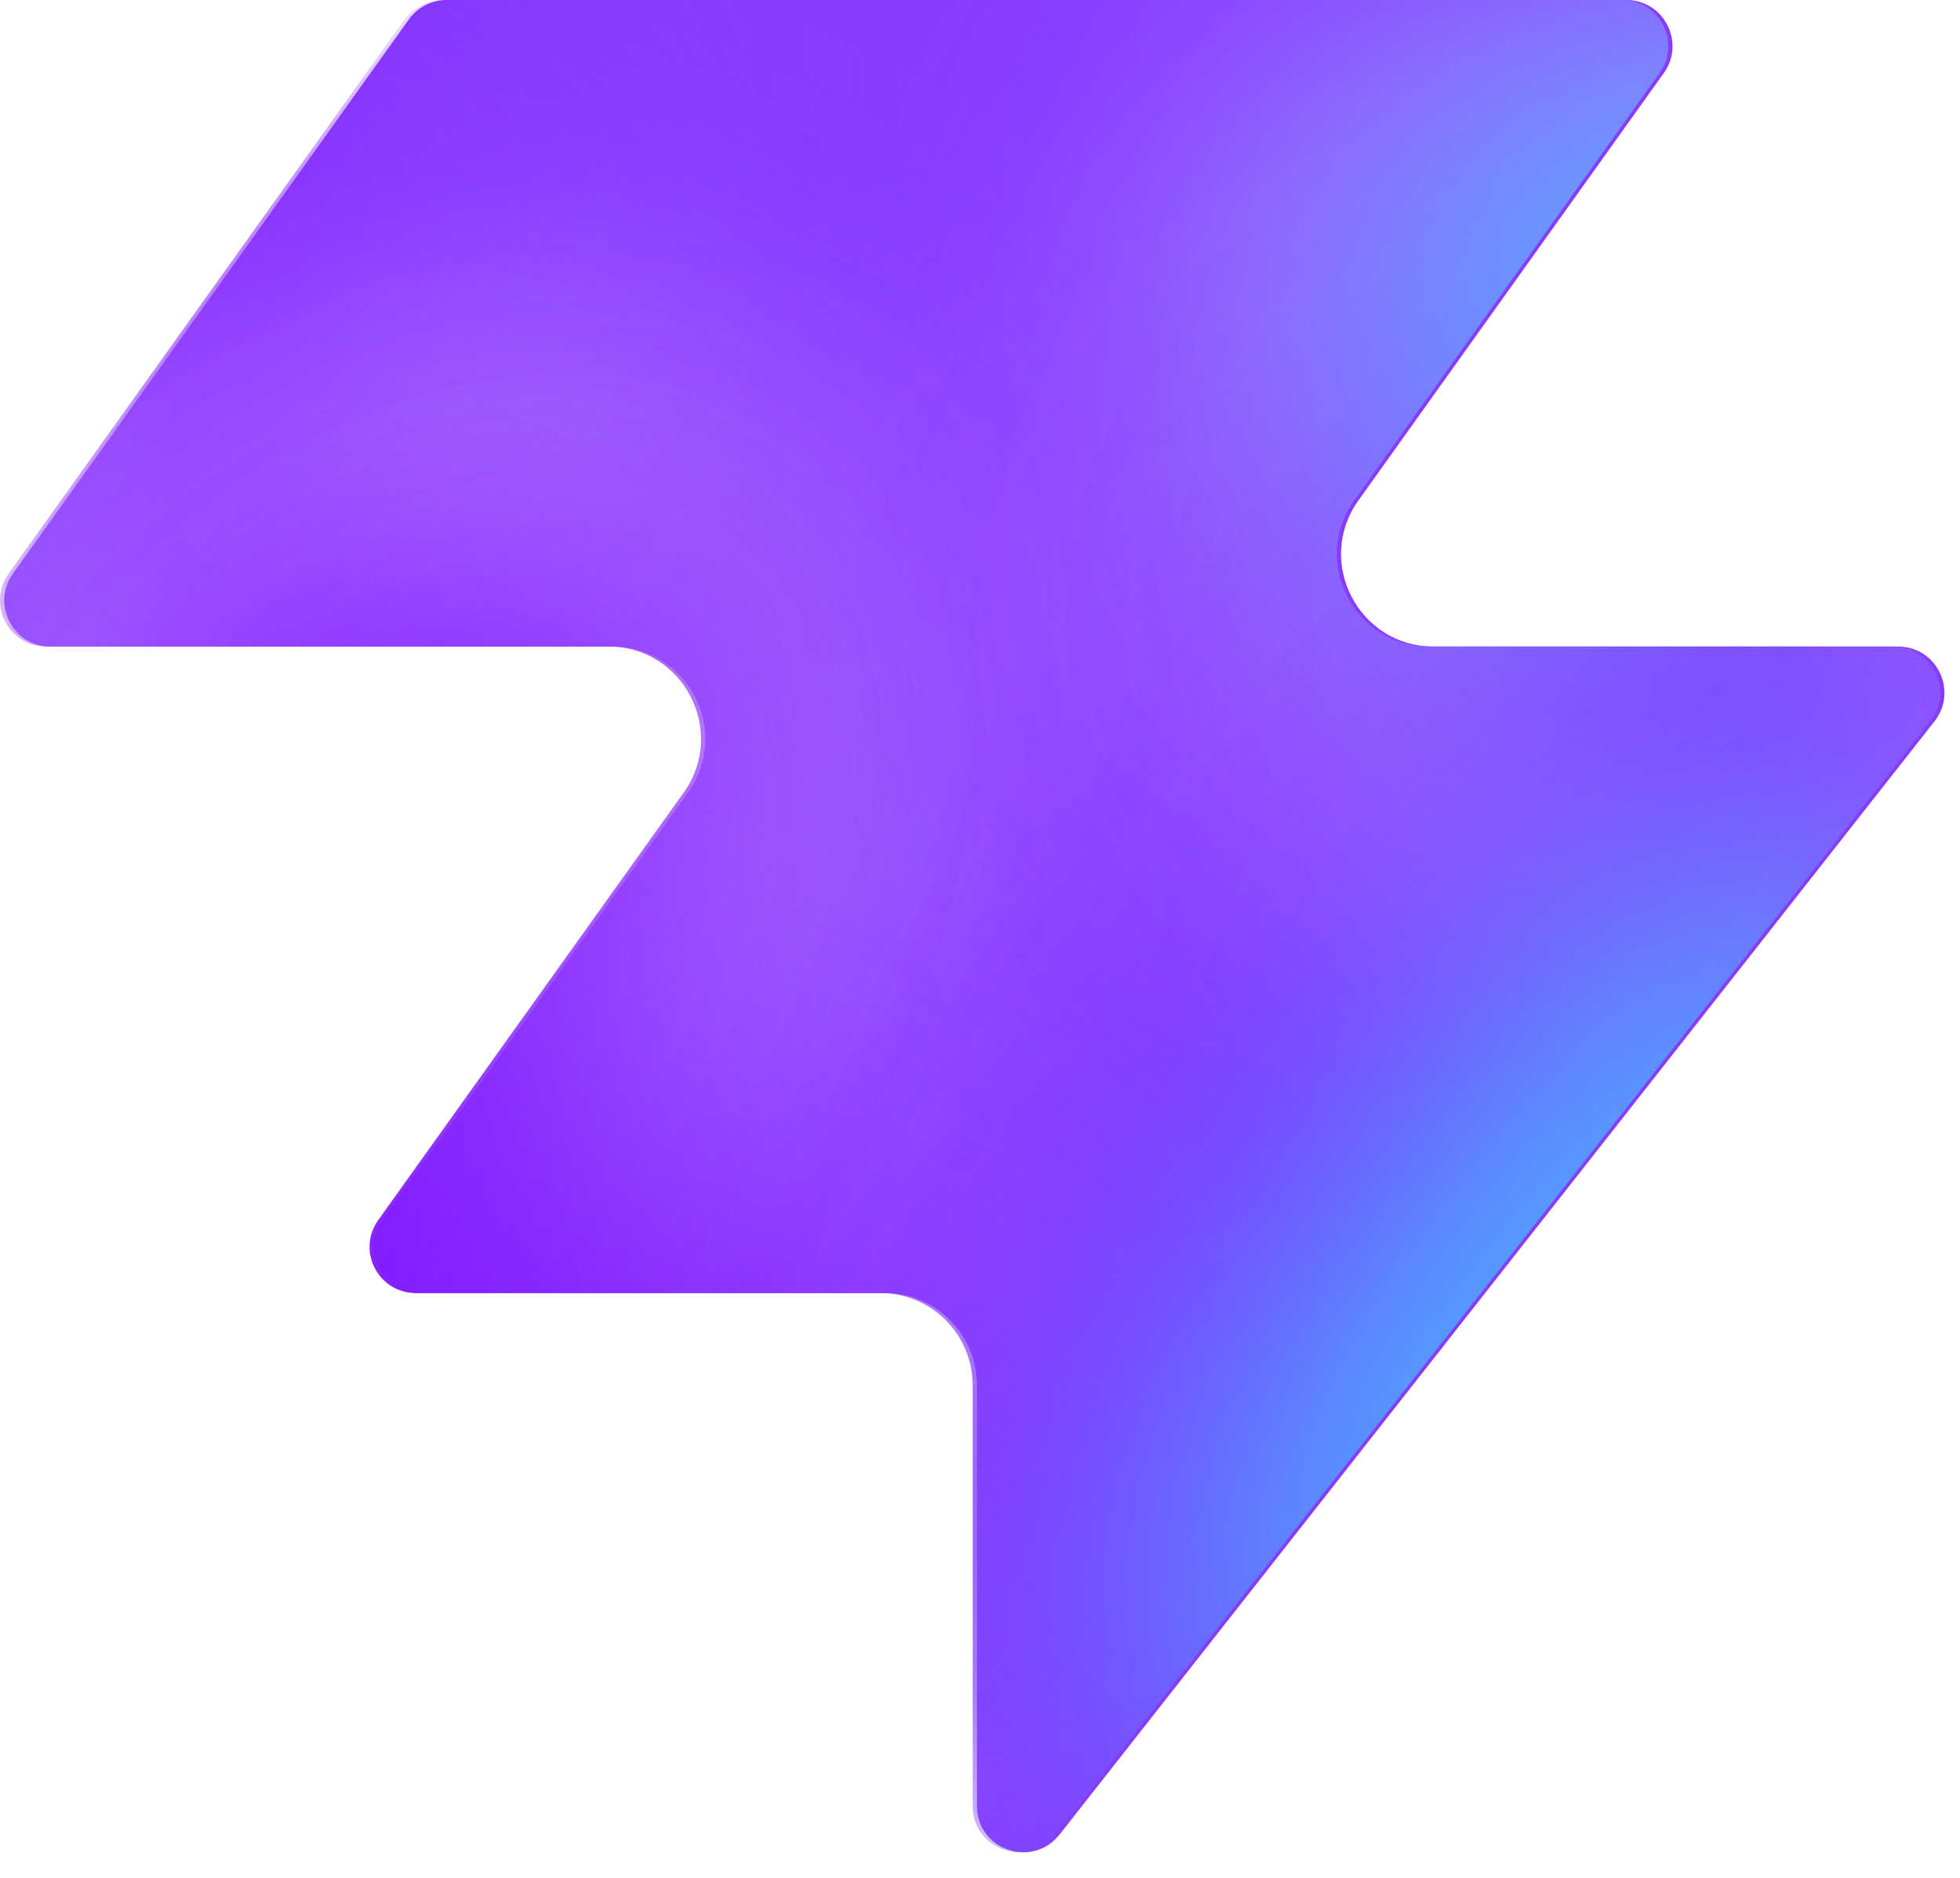
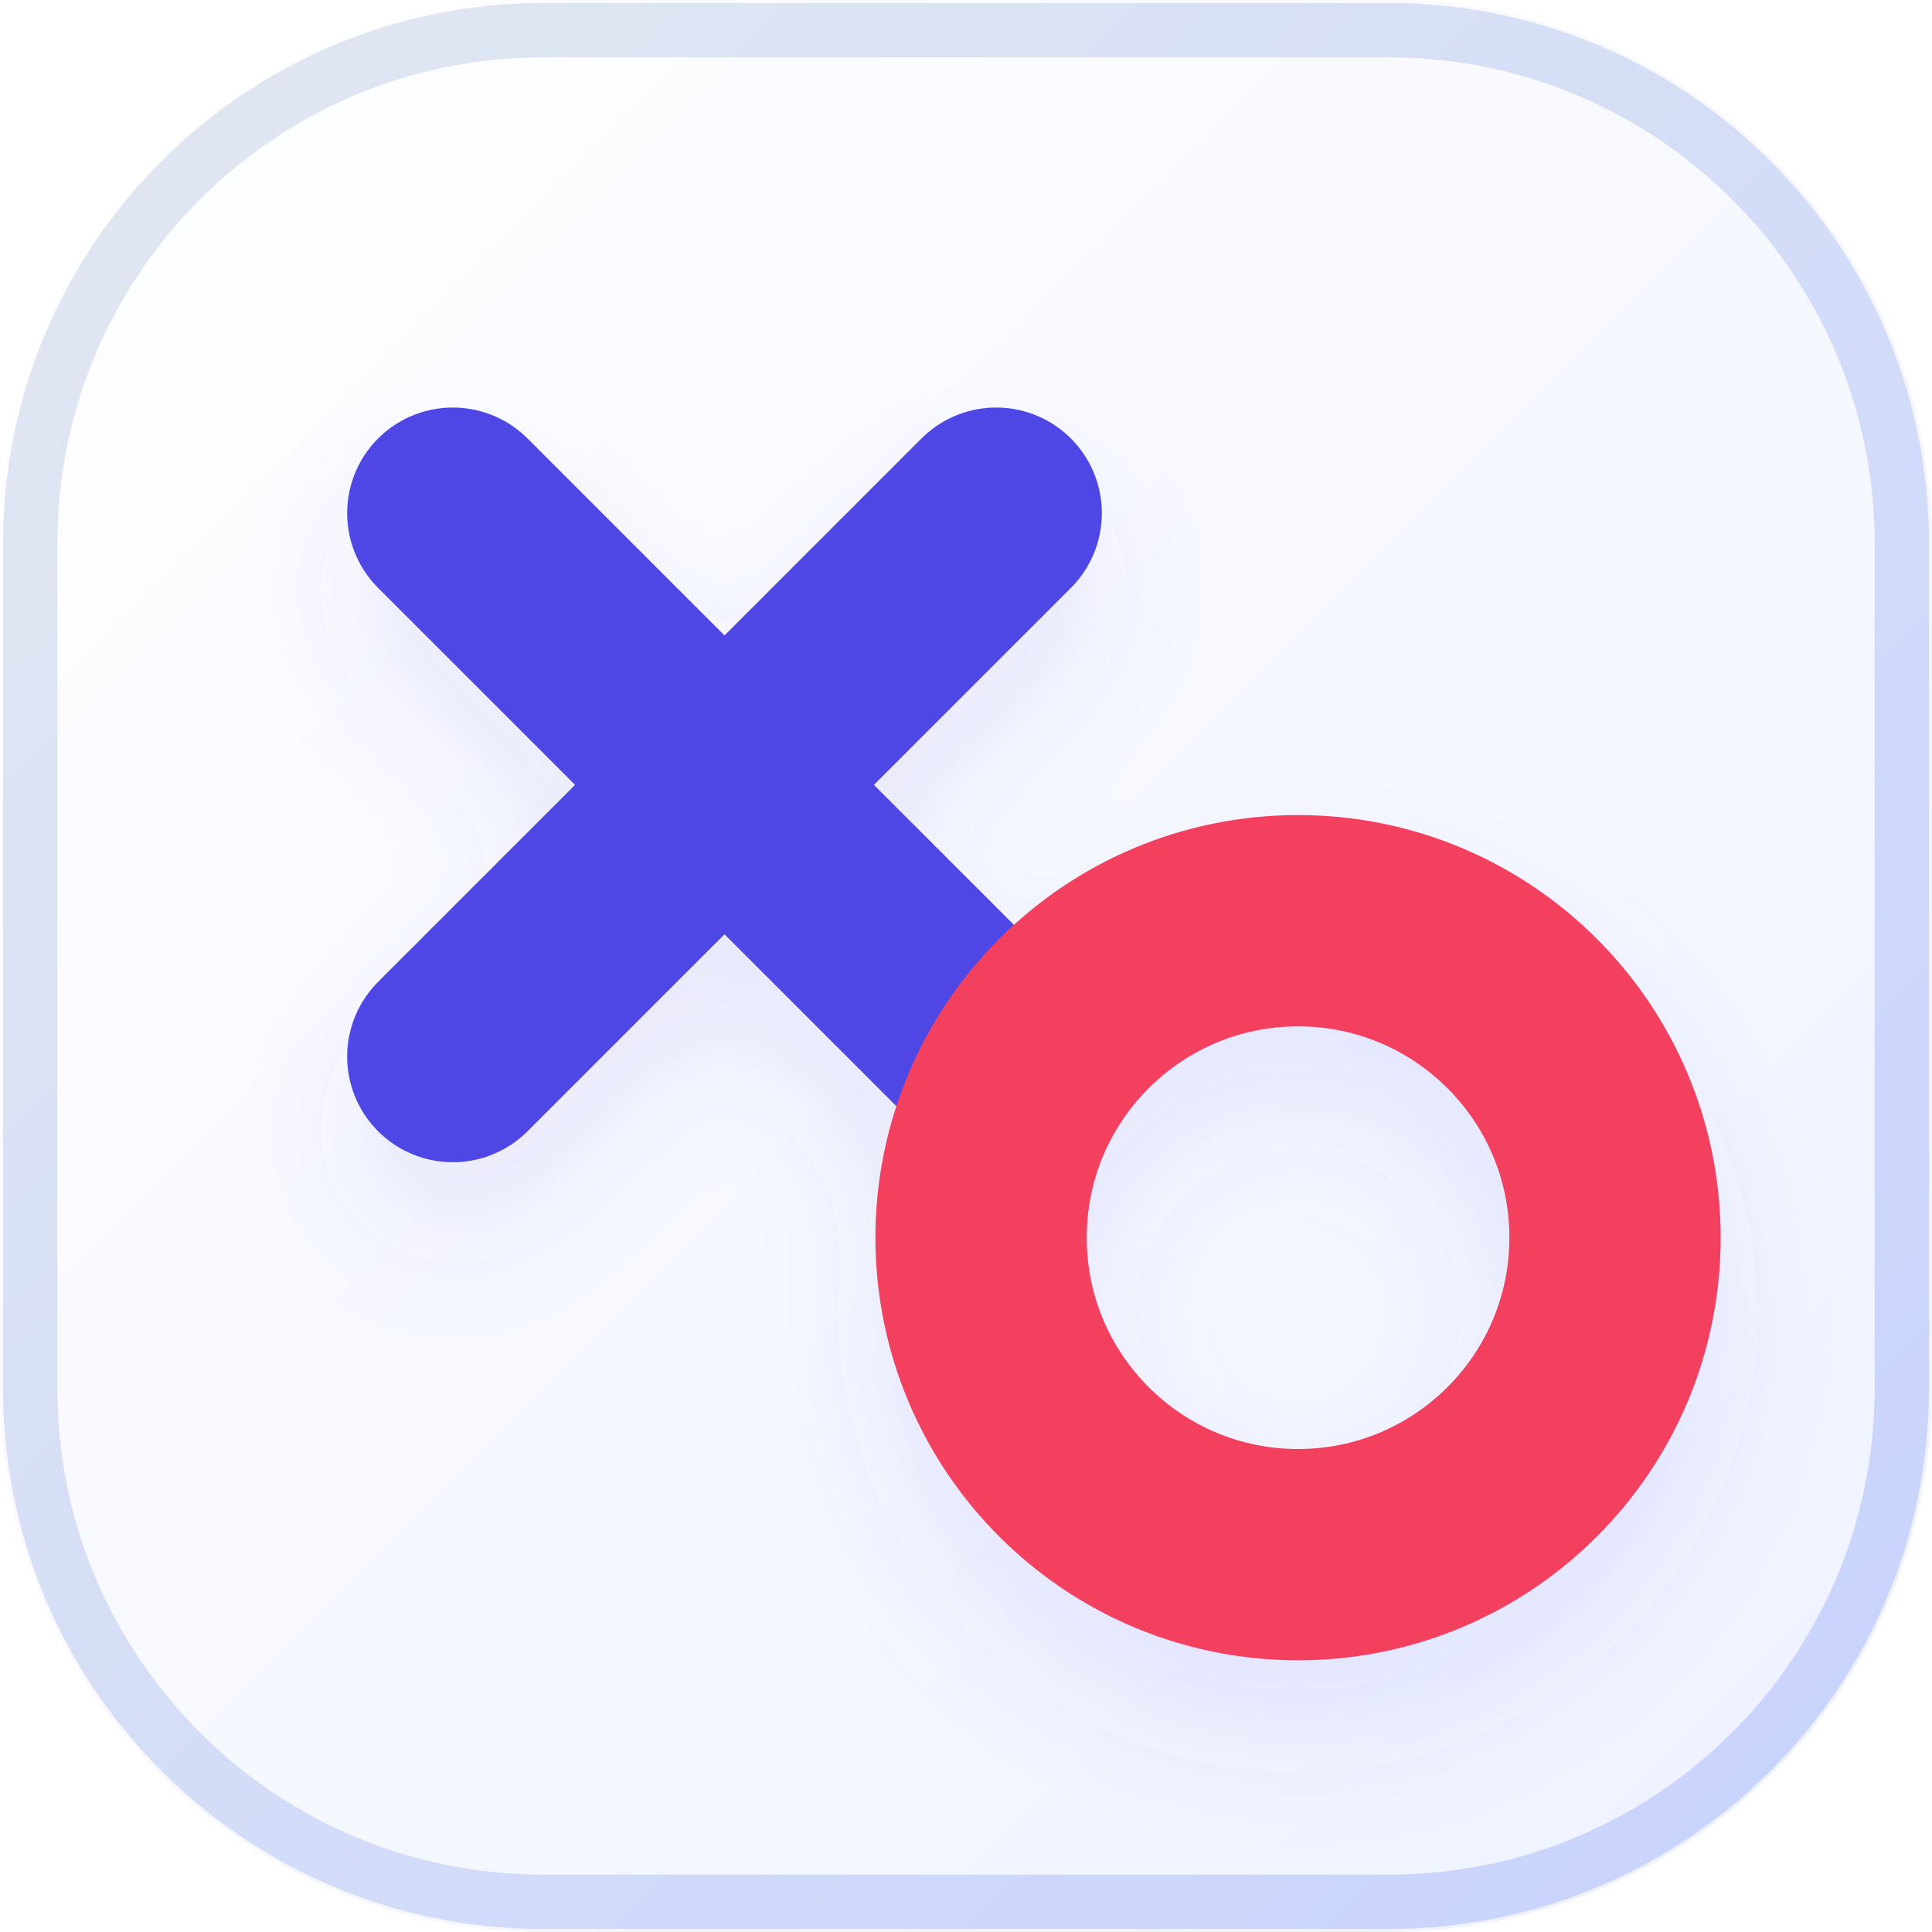
- <svg xmlns="http://www.w3.org/2000/svg" width="48" height="46" fill="none" viewBox="0 0 48 46">
-   <path fill="#863bff" d="M25.946 44.938c-.664.845-2.021.375-2.021-.698V33.937a2.26 2.26 0 0 0-2.262-2.262H10.287c-.92 0-1.456-1.04-.92-1.788l7.48-10.471c1.07-1.497 0-3.578-1.842-3.578H1.237c-.92 0-1.456-1.04-.92-1.788L10.013.474c.214-.297.556-.474.92-.474h28.894c.92 0 1.456 1.04.92 1.788l-7.48 10.471c-1.07 1.498 0 3.579 1.842 3.579h11.377c.943 0 1.473 1.088.89 1.83L25.947 44.94z" style="fill:#863bff;fill:color(display-p3 .525 .23 1);fill-opacity:1" />
-   <mask id="a" width="48" height="46" x="0" y="0" maskUnits="userSpaceOnUse" style="mask-type:alpha">
-     <path fill="#000" d="M25.842 44.938c-.664.844-2.021.375-2.021-.698V33.937a2.26 2.26 0 0 0-2.262-2.262H10.183c-.92 0-1.456-1.04-.92-1.788l7.48-10.471c1.07-1.498 0-3.579-1.842-3.579H1.133c-.92 0-1.456-1.04-.92-1.787L9.91.473c.214-.297.556-.474.92-.474h28.894c.92 0 1.456 1.04.92 1.788l-7.48 10.471c-1.07 1.498 0 3.578 1.842 3.578h11.377c.943 0 1.473 1.088.89 1.832L25.843 44.94z" style="fill:#000;fill-opacity:1" />
-   </mask>
-   <g mask="url(#a)">
-     <g filter="url(#b)">
-       <ellipse cx="5.508" cy="14.704" fill="#ede6ff" rx="5.508" ry="14.704" style="fill:#ede6ff;fill:color(display-p3 .927 .903 1);fill-opacity:1" transform="matrix(.00324 1 1 -.00324 -4.47 31.516)" />
-     </g>
-     <g filter="url(#c)">
-       <ellipse cx="10.399" cy="29.851" fill="#ede6ff" rx="10.399" ry="29.851" style="fill:#ede6ff;fill:color(display-p3 .927 .903 1);fill-opacity:1" transform="matrix(.00324 1 1 -.00324 -39.328 7.883)" />
-     </g>
-     <g filter="url(#d)">
-       <ellipse cx="5.508" cy="30.487" fill="#7e14ff" rx="5.508" ry="30.487" style="fill:#7e14ff;fill:color(display-p3 .492 .077 1);fill-opacity:1" transform="rotate(89.814 -25.913 -14.639)scale(1 -1)" />
-     </g>
-     <g filter="url(#e)">
-       <ellipse cx="5.508" cy="30.599" fill="#7e14ff" rx="5.508" ry="30.599" style="fill:#7e14ff;fill:color(display-p3 .492 .077 1);fill-opacity:1" transform="rotate(89.814 -32.644 -3.334)scale(1 -1)" />
-     </g>
-     <g filter="url(#f)">
-       <ellipse cx="5.508" cy="30.599" fill="#7e14ff" rx="5.508" ry="30.599" style="fill:#7e14ff;fill:color(display-p3 .492 .077 1);fill-opacity:1" transform="matrix(.00324 1 1 -.00324 -34.34 30.47)" />
-     </g>
-     <g filter="url(#g)">
-       <ellipse cx="14.072" cy="22.078" fill="#ede6ff" rx="14.072" ry="22.078" style="fill:#ede6ff;fill:color(display-p3 .927 .903 1);fill-opacity:1" transform="rotate(93.35 24.506 48.493)scale(-1 1)" />
-     </g>
-     <g filter="url(#h)">
-       <ellipse cx="3.47" cy="21.501" fill="#7e14ff" rx="3.47" ry="21.501" style="fill:#7e14ff;fill:color(display-p3 .492 .077 1);fill-opacity:1" transform="rotate(89.009 28.708 47.59)scale(-1 1)" />
-     </g>
-     <g filter="url(#i)">
-       <ellipse cx="3.47" cy="21.501" fill="#7e14ff" rx="3.47" ry="21.501" style="fill:#7e14ff;fill:color(display-p3 .492 .077 1);fill-opacity:1" transform="rotate(89.009 28.708 47.59)scale(-1 1)" />
-     </g>
-     <g filter="url(#j)">
-       <ellipse cx=".387" cy="8.972" fill="#7e14ff" rx="4.407" ry="29.108" style="fill:#7e14ff;fill:color(display-p3 .492 .077 1);fill-opacity:1" transform="rotate(39.51 .387 8.972)" />
-     </g>
-     <g filter="url(#k)">
-       <ellipse cx="47.523" cy="-6.092" fill="#7e14ff" rx="4.407" ry="29.108" style="fill:#7e14ff;fill:color(display-p3 .492 .077 1);fill-opacity:1" transform="rotate(37.892 47.523 -6.092)" />
-     </g>
-     <g filter="url(#l)">
-       <ellipse cx="41.412" cy="6.333" fill="#47bfff" rx="5.971" ry="9.665" style="fill:#47bfff;fill:color(display-p3 .28 .748 1);fill-opacity:1" transform="rotate(37.892 41.412 6.333)" />
-     </g>
-     <g filter="url(#m)">
-       <ellipse cx="-1.879" cy="38.332" fill="#7e14ff" rx="4.407" ry="29.108" style="fill:#7e14ff;fill:color(display-p3 .492 .077 1);fill-opacity:1" transform="rotate(37.892 -1.88 38.332)" />
-     </g>
-     <g filter="url(#n)">
-       <ellipse cx="-1.879" cy="38.332" fill="#7e14ff" rx="4.407" ry="29.108" style="fill:#7e14ff;fill:color(display-p3 .492 .077 1);fill-opacity:1" transform="rotate(37.892 -1.88 38.332)" />
-     </g>
-     <g filter="url(#o)">
-       <ellipse cx="35.651" cy="29.907" fill="#7e14ff" rx="4.407" ry="29.108" style="fill:#7e14ff;fill:color(display-p3 .492 .077 1);fill-opacity:1" transform="rotate(37.892 35.651 29.907)" />
-     </g>
-     <g filter="url(#p)">
-       <ellipse cx="38.418" cy="32.4" fill="#47bfff" rx="5.971" ry="15.297" style="fill:#47bfff;fill:color(display-p3 .28 .748 1);fill-opacity:1" transform="rotate(37.892 38.418 32.4)" />
-     </g>
-   </g>
+ <svg xmlns="http://www.w3.org/2000/svg" viewBox="0 0 64 64" fill="none">
+   <rect width="64" height="64" rx="18" fill="url(#bg-gradient)" />
+   <rect x="1" y="1" width="62" height="62" rx="17" stroke="url(#border-gradient)" stroke-width="1.8" />
  <defs>
-     <filter id="b" width="60.045" height="41.654" x="-19.77" y="16.149" color-interpolation-filters="sRGB" filterUnits="userSpaceOnUse">
-       <feFlood flood-opacity="0" result="BackgroundImageFix" />
-       <feBlend in="SourceGraphic" in2="BackgroundImageFix" result="shape" />
-       <feGaussianBlur result="effect1_foregroundBlur_2002_17158" stdDeviation="7.659" />
-     </filter>
-     <filter id="c" width="90.34" height="51.437" x="-54.613" y="-7.533" color-interpolation-filters="sRGB" filterUnits="userSpaceOnUse">
-       <feFlood flood-opacity="0" result="BackgroundImageFix" />
-       <feBlend in="SourceGraphic" in2="BackgroundImageFix" result="shape" />
-       <feGaussianBlur result="effect1_foregroundBlur_2002_17158" stdDeviation="7.659" />
-     </filter>
-     <filter id="d" width="79.355" height="29.4" x="-49.64" y="2.03" color-interpolation-filters="sRGB" filterUnits="userSpaceOnUse">
-       <feFlood flood-opacity="0" result="BackgroundImageFix" />
-       <feBlend in="SourceGraphic" in2="BackgroundImageFix" result="shape" />
-       <feGaussianBlur result="effect1_foregroundBlur_2002_17158" stdDeviation="4.596" />
-     </filter>
-     <filter id="e" width="79.579" height="29.4" x="-45.045" y="20.029" color-interpolation-filters="sRGB" filterUnits="userSpaceOnUse">
-       <feFlood flood-opacity="0" result="BackgroundImageFix" />
-       <feBlend in="SourceGraphic" in2="BackgroundImageFix" result="shape" />
-       <feGaussianBlur result="effect1_foregroundBlur_2002_17158" stdDeviation="4.596" />
-     </filter>
-     <filter id="f" width="79.579" height="29.4" x="-43.513" y="21.178" color-interpolation-filters="sRGB" filterUnits="userSpaceOnUse">
-       <feFlood flood-opacity="0" result="BackgroundImageFix" />
-       <feBlend in="SourceGraphic" in2="BackgroundImageFix" result="shape" />
-       <feGaussianBlur result="effect1_foregroundBlur_2002_17158" stdDeviation="4.596" />
-     </filter>
-     <filter id="g" width="74.749" height="58.852" x="15.756" y="-17.901" color-interpolation-filters="sRGB" filterUnits="userSpaceOnUse">
-       <feFlood flood-opacity="0" result="BackgroundImageFix" />
-       <feBlend in="SourceGraphic" in2="BackgroundImageFix" result="shape" />
-       <feGaussianBlur result="effect1_foregroundBlur_2002_17158" stdDeviation="7.659" />
-     </filter>
-     <filter id="h" width="61.377" height="25.362" x="23.548" y="2.284" color-interpolation-filters="sRGB" filterUnits="userSpaceOnUse">
-       <feFlood flood-opacity="0" result="BackgroundImageFix" />
-       <feBlend in="SourceGraphic" in2="BackgroundImageFix" result="shape" />
-       <feGaussianBlur result="effect1_foregroundBlur_2002_17158" stdDeviation="4.596" />
-     </filter>
-     <filter id="i" width="61.377" height="25.362" x="23.548" y="2.284" color-interpolation-filters="sRGB" filterUnits="userSpaceOnUse">
-       <feFlood flood-opacity="0" result="BackgroundImageFix" />
-       <feBlend in="SourceGraphic" in2="BackgroundImageFix" result="shape" />
-       <feGaussianBlur result="effect1_foregroundBlur_2002_17158" stdDeviation="4.596" />
-     </filter>
-     <filter id="j" width="56.045" height="63.649" x="-27.636" y="-22.853" color-interpolation-filters="sRGB" filterUnits="userSpaceOnUse">
-       <feFlood flood-opacity="0" result="BackgroundImageFix" />
-       <feBlend in="SourceGraphic" in2="BackgroundImageFix" result="shape" />
-       <feGaussianBlur result="effect1_foregroundBlur_2002_17158" stdDeviation="4.596" />
-     </filter>
-     <filter id="k" width="54.814" height="64.646" x="20.116" y="-38.415" color-interpolation-filters="sRGB" filterUnits="userSpaceOnUse">
-       <feFlood flood-opacity="0" result="BackgroundImageFix" />
-       <feBlend in="SourceGraphic" in2="BackgroundImageFix" result="shape" />
-       <feGaussianBlur result="effect1_foregroundBlur_2002_17158" stdDeviation="4.596" />
-     </filter>
-     <filter id="l" width="33.541" height="35.313" x="24.641" y="-11.323" color-interpolation-filters="sRGB" filterUnits="userSpaceOnUse">
-       <feFlood flood-opacity="0" result="BackgroundImageFix" />
-       <feBlend in="SourceGraphic" in2="BackgroundImageFix" result="shape" />
-       <feGaussianBlur result="effect1_foregroundBlur_2002_17158" stdDeviation="4.596" />
-     </filter>
-     <filter id="m" width="54.814" height="64.646" x="-29.286" y="6.009" color-interpolation-filters="sRGB" filterUnits="userSpaceOnUse">
-       <feFlood flood-opacity="0" result="BackgroundImageFix" />
-       <feBlend in="SourceGraphic" in2="BackgroundImageFix" result="shape" />
-       <feGaussianBlur result="effect1_foregroundBlur_2002_17158" stdDeviation="4.596" />
-     </filter>
-     <filter id="n" width="54.814" height="64.646" x="-29.286" y="6.009" color-interpolation-filters="sRGB" filterUnits="userSpaceOnUse">
-       <feFlood flood-opacity="0" result="BackgroundImageFix" />
-       <feBlend in="SourceGraphic" in2="BackgroundImageFix" result="shape" />
-       <feGaussianBlur result="effect1_foregroundBlur_2002_17158" stdDeviation="4.596" />
-     </filter>
-     <filter id="o" width="54.814" height="64.646" x="8.244" y="-2.416" color-interpolation-filters="sRGB" filterUnits="userSpaceOnUse">
-       <feFlood flood-opacity="0" result="BackgroundImageFix" />
-       <feBlend in="SourceGraphic" in2="BackgroundImageFix" result="shape" />
-       <feGaussianBlur result="effect1_foregroundBlur_2002_17158" stdDeviation="4.596" />
-     </filter>
-     <filter id="p" width="39.409" height="43.623" x="18.713" y="10.588" color-interpolation-filters="sRGB" filterUnits="userSpaceOnUse">
-       <feFlood flood-opacity="0" result="BackgroundImageFix" />
-       <feBlend in="SourceGraphic" in2="BackgroundImageFix" result="shape" />
-       <feGaussianBlur result="effect1_foregroundBlur_2002_17158" stdDeviation="4.596" />
+     <linearGradient id="bg-gradient" x1="0" y1="0" x2="64" y2="64" gradientUnits="userSpaceOnUse">
+       <stop offset="0%" stop-color="#ffffff" />
+       <stop offset="100%" stop-color="#eef2ff" />
+     </linearGradient>
+     <linearGradient id="border-gradient" x1="0" y1="0" x2="64" y2="64" gradientUnits="userSpaceOnUse">
+       <stop offset="0%" stop-color="#e2e8f0" />
+       <stop offset="100%" stop-color="#c7d2fe" />
+     </linearGradient>
+     <filter id="shadow" x="-5" y="-5" width="74" height="74" filterUnits="userSpaceOnUse">
+       <feDropShadow dx="0" dy="2.5" stdDeviation="2" flood-color="#4f46e5" flood-opacity="0.1" />
    </filter>
  </defs>
+   <g filter="url(#shadow)">
+     <path d="M15 17 L33 35 M33 17 L15 35" stroke="#4f46e5" stroke-width="7" stroke-linecap="round" stroke-linejoin="round" />
+     <circle cx="43" cy="41" r="10.5" stroke="#f43f5e" stroke-width="7" fill="none" />
+   </g>
</svg>
